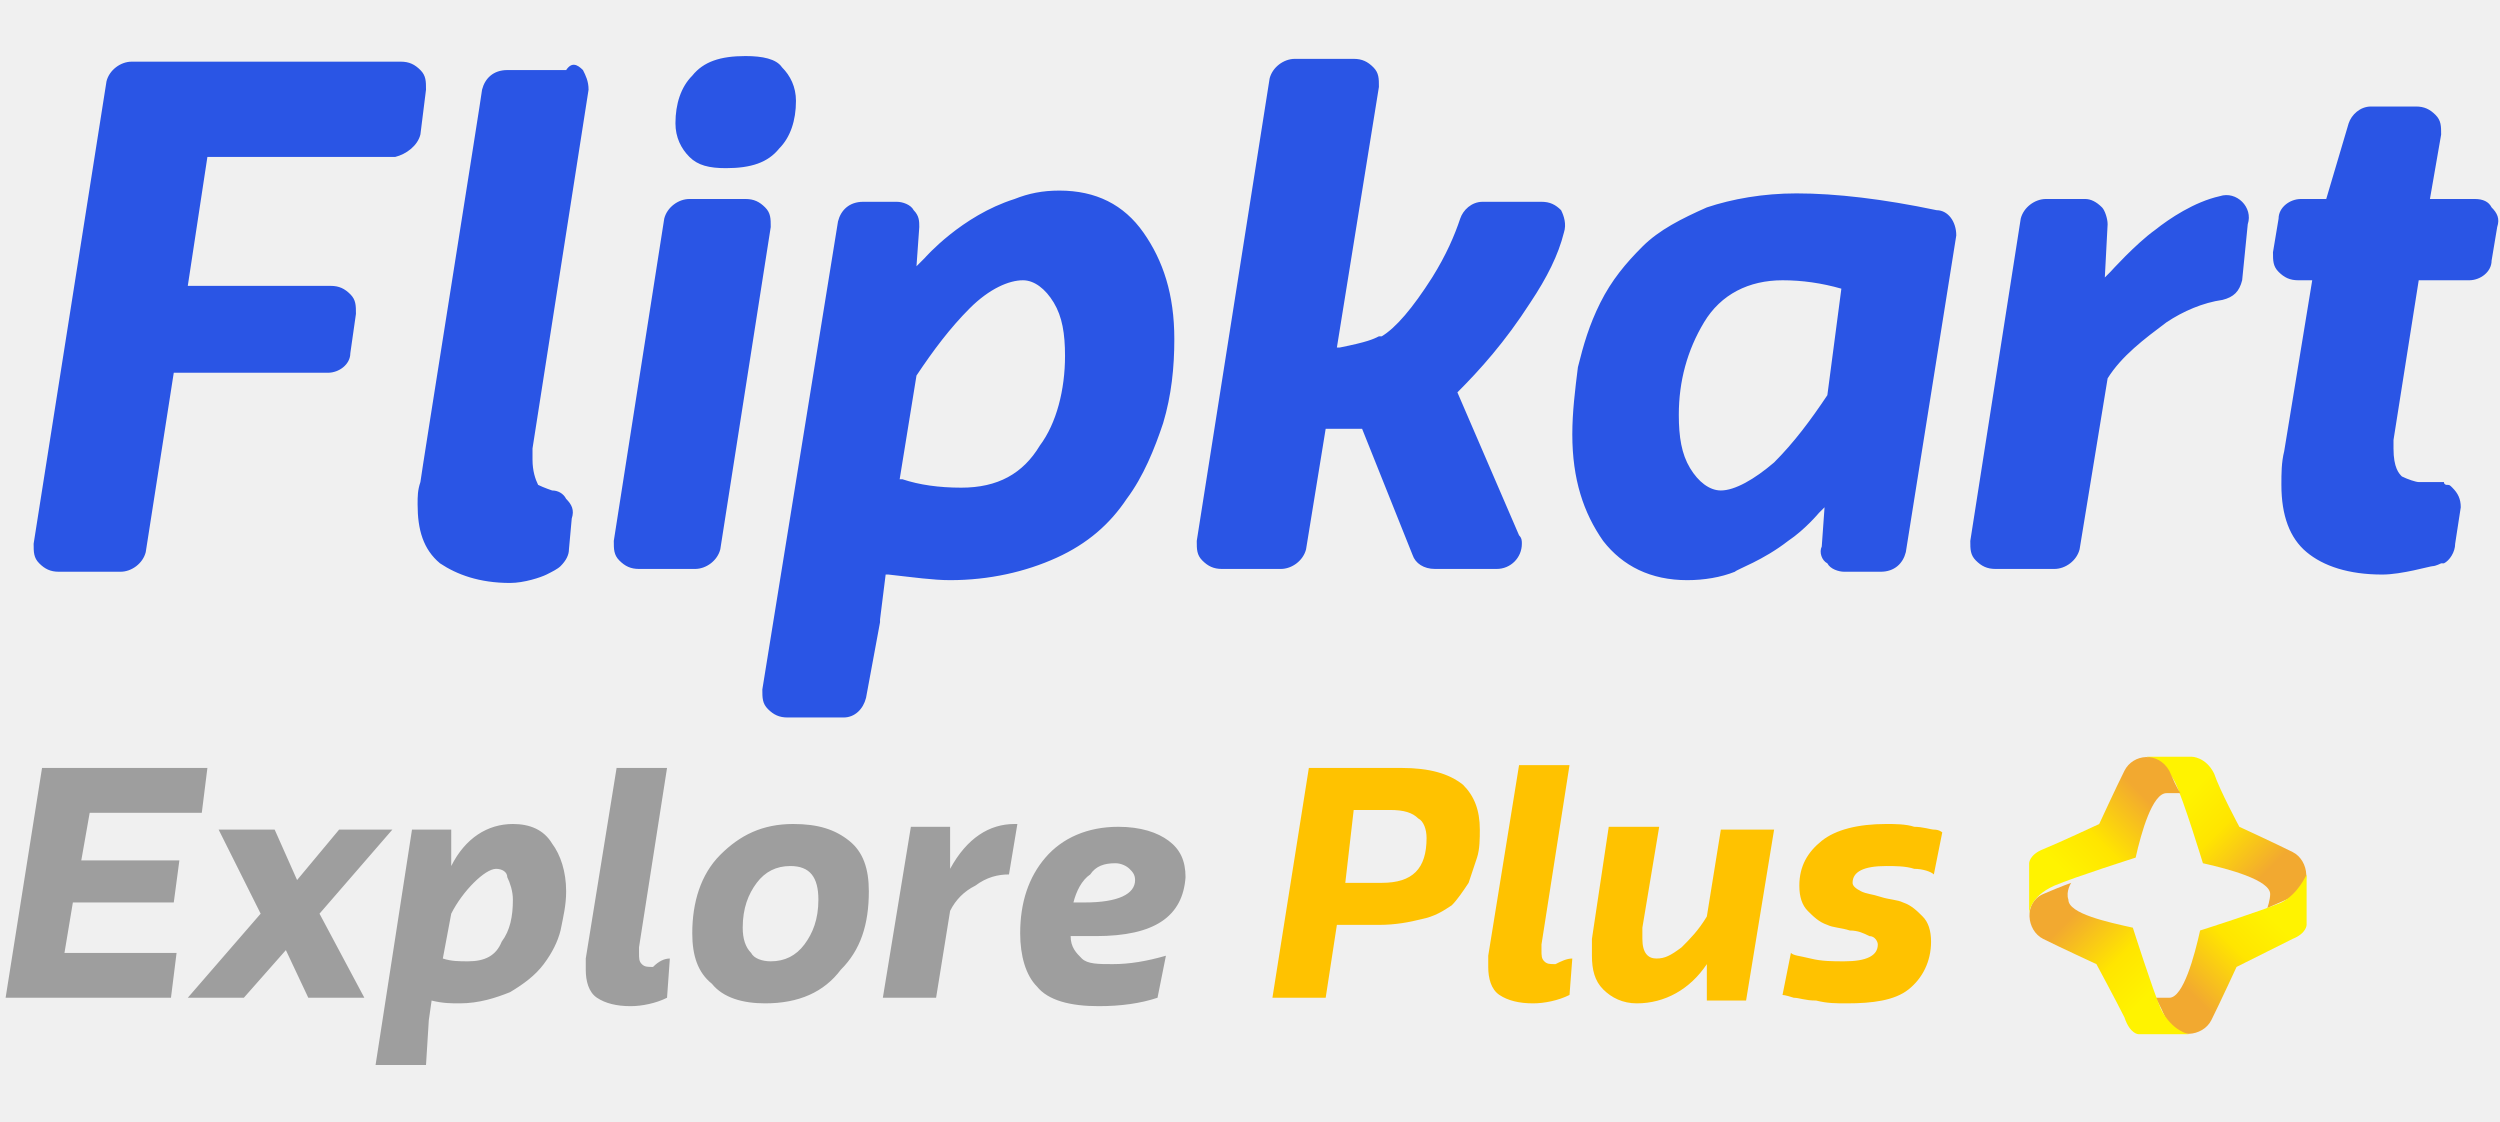
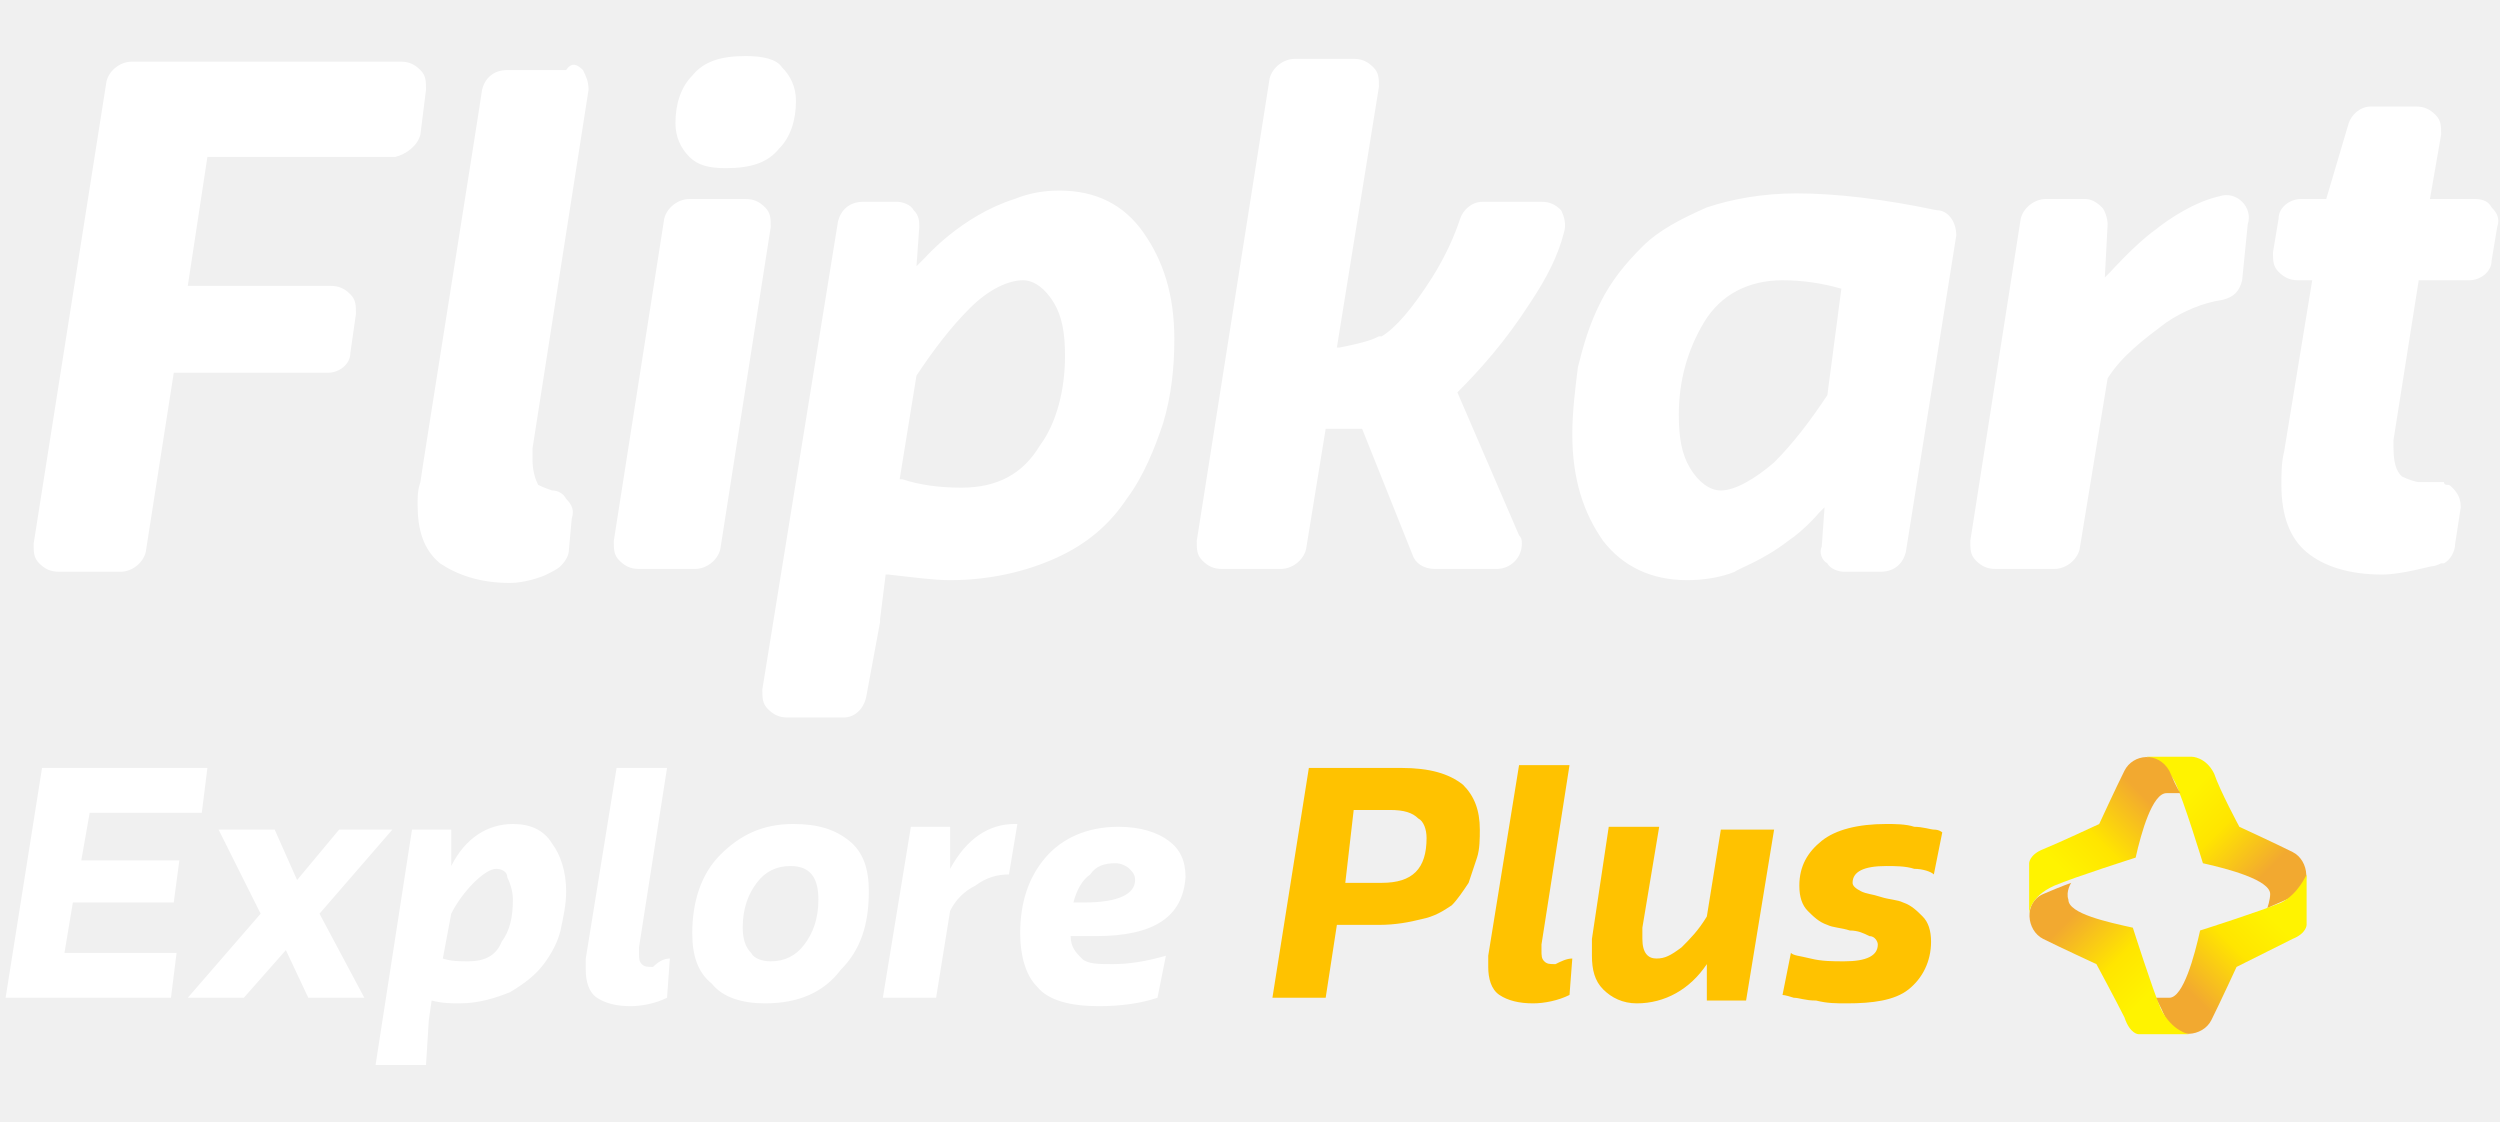
<svg xmlns="http://www.w3.org/2000/svg" version="1.1" id="Layer_1" x="0" y="0" viewBox="0 0 89.2 40" style="enable-background:new 0 0 89.2 40" xml:space="preserve">
-   <style>.st5{fill:#9e9e9e}.st6{fill:#ffc200}</style>
-   <path d="m15 4.8.2-1.6c0-.3 0-.5-.2-.7-.2-.2-.4-.3-.7-.3H4.7c-.4 0-.8.3-.9.7L1.2 19.4c0 .3 0 .5.2.7.2.2.4.3.7.3h2.2c.4 0 .8-.3.9-.7l1-6.4h5.5c.4 0 .8-.3.8-.7l.2-1.4c0-.3 0-.5-.2-.7-.2-.2-.4-.3-.7-.3H6.7l.7-4.6h6.7c.4-.1.8-.4.9-.8zm50.7 5.5c-.7-.2-1.4-.3-2.1-.3-1.2 0-2.2.5-2.8 1.5-.6 1-.9 2.1-.9 3.3 0 .8.1 1.4.4 1.9.3.5.7.8 1.1.8.5 0 1.2-.4 1.9-1 .7-.7 1.3-1.5 1.9-2.4l.5-3.8zm4.1-1.9L68 19.7c-.1.4-.4.7-.9.7h-1.3c-.2 0-.5-.1-.6-.3-.2-.1-.3-.4-.2-.6l.1-1.4-.2.2s-.5.6-1.1 1c-.9.7-1.8 1-1.9 1.1-.5.2-1.1.3-1.7.3-1.3 0-2.3-.5-3-1.4-.7-1-1.1-2.2-1.1-3.8 0-.8.1-1.6.2-2.4.2-.8.4-1.5.8-2.3.4-.8.9-1.4 1.5-2 .6-.6 1.4-1 2.3-1.4.9-.3 2-.5 3.2-.5 1.4 0 3.1.2 5 .6.4 0 .7.4.7.9zM79.2 7c-.9.2-1.8.8-2.3 1.2-.7.5-1.6 1.5-1.6 1.5l-.2.2.1-1.9c0-.2-.1-.5-.2-.6-.2-.2-.4-.3-.6-.3H73c-.4 0-.8.3-.9.7l-1.8 11.5c0 .3 0 .5.2.7.2.2.4.3.7.3h2.1c.4 0 .8-.3.9-.7l1-6.1c.5-.8 1.3-1.4 2.1-2 .6-.4 1.3-.7 2-.8.4-.1.6-.3.7-.7l.2-2c.1-.3 0-.6-.2-.8-.2-.2-.5-.3-.8-.2zM38 12.7c0-.8-.1-1.4-.4-1.9-.3-.5-.7-.8-1.1-.8-.5 0-1.2.3-1.9 1s-1.3 1.5-1.9 2.4l-.6 3.7h.1c.6.2 1.3.3 2.1.3 1.3 0 2.2-.5 2.8-1.5.6-.8.9-2 .9-3.2zm2.8-4.4c.7 1 1.1 2.2 1.1 3.8 0 1-.1 2-.4 3-.3.9-.7 1.9-1.3 2.7-.6.9-1.4 1.6-2.5 2.1s-2.4.8-3.8.8c-.6 0-1.3-.1-2.2-.2h-.1l-.2 1.6v.1l-.5 2.7c-.1.4-.4.7-.8.7h-2c-.3 0-.5-.1-.7-.3-.2-.2-.2-.4-.2-.7l2.7-16.7c.1-.4.4-.7.9-.7H32c.2 0 .5.1.6.3.2.2.2.4.2.6l-.1 1.4.3-.3s1.3-1.5 3.2-2.1c.5-.2 1-.3 1.6-.3 1.3 0 2.3.5 3 1.5zm47.5-1.2h-1.6l.4-2.3c0-.3 0-.5-.2-.7-.2-.2-.4-.3-.7-.3h-1.6c-.4 0-.7.3-.8.6L83 7.1h-.9c-.4 0-.8.3-.8.7L81.1 9c0 .3 0 .5.2.7.2.2.4.3.7.3h.5l-1 6.1c-.1.4-.1.8-.1 1.2 0 1.1.3 1.9.9 2.4.6.5 1.5.8 2.7.8.7 0 1.7-.3 1.8-.3.1 0 .3-.1.3-.1h.1c.2-.1.4-.4.4-.7l.2-1.3c0-.3-.1-.5-.3-.7-.1-.1-.1-.1-.2-.1 0 0-.1 0-.1-.1H86.3c-.1 0-.4-.1-.6-.2-.1-.1-.3-.3-.3-1v-.3l.9-5.7h1.8c.4 0 .8-.3.8-.7l.2-1.2c.1-.3 0-.5-.2-.7-.1-.2-.3-.3-.6-.3zm-32.6.4c-.2-.2-.4-.3-.7-.3h-2.1c-.4 0-.7.3-.8.6-.2.6-.5 1.3-1 2.1-.7 1.1-1.3 1.8-1.8 2.1h-.1c-.2.1-.4.2-1.4.4h-.1l1.5-9.3c0-.3 0-.5-.2-.7-.2-.2-.4-.3-.7-.3h-2.1c-.4 0-.8.3-.9.7l-2.6 16.5c0 .3 0 .5.2.7.2.2.4.3.7.3h2.1c.4 0 .8-.3.9-.7l.7-4.3h1.3l1.8 4.5c.1.3.4.5.8.5h2.2c.5 0 .9-.4.9-.9 0-.1 0-.2-.1-.3L52 14c.8-.8 1.7-1.8 2.6-3.2.6-.9 1-1.7 1.2-2.5.1-.3 0-.6-.1-.8zM25.9 6c.9 0 1.5-.2 1.9-.7.4-.4.6-1 .6-1.7 0-.5-.2-.9-.5-1.2-.2-.3-.7-.4-1.3-.4-.9 0-1.5.2-1.9.7-.4.4-.6 1-.6 1.7 0 .5.2.9.5 1.2.3.3.7.4 1.3.4zm.7 1.1h-2c-.4 0-.8.3-.9.7l-1.8 11.5c0 .3 0 .5.2.7.2.2.4.3.7.3h2c.4 0 .8-.3.9-.7l1.8-11.5c0-.3 0-.5-.2-.7-.2-.2-.4-.3-.7-.3zm-5.8-4.6c.1.2.2.4.2.7L19 16v.4c0 .4.1.7.2.9.2.1.5.2.5.2.2 0 .4.1.5.3.2.2.3.4.2.7l-.1 1.1c0 .2-.1.4-.3.6-.1.1-.3.2-.5.3-.2.1-.8.3-1.3.3-1.1 0-1.9-.3-2.5-.7-.6-.5-.8-1.2-.8-2.1 0-.3 0-.5.1-.8 0-.1 2.2-13.9 2.2-14 .1-.4.4-.7.9-.7h2.1c.2-.3.4-.2.6 0z" style="fill:#2a55e5" />
+   <style>.st5{fill:#fff}.st6{fill:#ffc200}</style>
+   <path d="m15 4.8.2-1.6c0-.3 0-.5-.2-.7-.2-.2-.4-.3-.7-.3H4.7c-.4 0-.8.3-.9.7L1.2 19.4c0 .3 0 .5.2.7.2.2.4.3.7.3h2.2c.4 0 .8-.3.9-.7l1-6.4h5.5c.4 0 .8-.3.8-.7l.2-1.4c0-.3 0-.5-.2-.7-.2-.2-.4-.3-.7-.3H6.7l.7-4.6h6.7c.4-.1.8-.4.9-.8zm50.7 5.5c-.7-.2-1.4-.3-2.1-.3-1.2 0-2.2.5-2.8 1.5-.6 1-.9 2.1-.9 3.3 0 .8.1 1.4.4 1.9.3.5.7.8 1.1.8.5 0 1.2-.4 1.9-1 .7-.7 1.3-1.5 1.9-2.4l.5-3.8zm4.1-1.9L68 19.7c-.1.4-.4.7-.9.7h-1.3c-.2 0-.5-.1-.6-.3-.2-.1-.3-.4-.2-.6l.1-1.4-.2.2s-.5.6-1.1 1c-.9.7-1.8 1-1.9 1.1-.5.2-1.1.3-1.7.3-1.3 0-2.3-.5-3-1.4-.7-1-1.1-2.2-1.1-3.8 0-.8.1-1.6.2-2.4.2-.8.4-1.5.8-2.3.4-.8.9-1.4 1.5-2 .6-.6 1.4-1 2.3-1.4.9-.3 2-.5 3.2-.5 1.4 0 3.1.2 5 .6.4 0 .7.4.7.9zM79.2 7c-.9.2-1.8.8-2.3 1.2-.7.5-1.6 1.5-1.6 1.5l-.2.2.1-1.9c0-.2-.1-.5-.2-.6-.2-.2-.4-.3-.6-.3H73c-.4 0-.8.3-.9.7l-1.8 11.5c0 .3 0 .5.2.7.2.2.4.3.7.3h2.1c.4 0 .8-.3.9-.7l1-6.1c.5-.8 1.3-1.4 2.1-2 .6-.4 1.3-.7 2-.8.4-.1.6-.3.7-.7l.2-2c.1-.3 0-.6-.2-.8-.2-.2-.5-.3-.8-.2zM38 12.7c0-.8-.1-1.4-.4-1.9-.3-.5-.7-.8-1.1-.8-.5 0-1.2.3-1.9 1s-1.3 1.5-1.9 2.4l-.6 3.7h.1c.6.2 1.3.3 2.1.3 1.3 0 2.2-.5 2.8-1.5.6-.8.9-2 .9-3.2zm2.8-4.4c.7 1 1.1 2.2 1.1 3.8 0 1-.1 2-.4 3-.3.9-.7 1.9-1.3 2.7-.6.9-1.4 1.6-2.5 2.1s-2.4.8-3.8.8c-.6 0-1.3-.1-2.2-.2h-.1l-.2 1.6v.1l-.5 2.7c-.1.4-.4.7-.8.7h-2c-.3 0-.5-.1-.7-.3-.2-.2-.2-.4-.2-.7l2.7-16.7c.1-.4.4-.7.9-.7H32c.2 0 .5.1.6.3.2.2.2.4.2.6l-.1 1.4.3-.3s1.3-1.5 3.2-2.1c.5-.2 1-.3 1.6-.3 1.3 0 2.3.5 3 1.5zm47.5-1.2h-1.6l.4-2.3c0-.3 0-.5-.2-.7-.2-.2-.4-.3-.7-.3h-1.6c-.4 0-.7.3-.8.6L83 7.1h-.9c-.4 0-.8.3-.8.7L81.1 9c0 .3 0 .5.2.7.2.2.4.3.7.3h.5l-1 6.1c-.1.4-.1.8-.1 1.2 0 1.1.3 1.9.9 2.4.6.5 1.5.8 2.7.8.7 0 1.7-.3 1.8-.3.1 0 .3-.1.3-.1h.1c.2-.1.4-.4.4-.7l.2-1.3c0-.3-.1-.5-.3-.7-.1-.1-.1-.1-.2-.1 0 0-.1 0-.1-.1H86.3c-.1 0-.4-.1-.6-.2-.1-.1-.3-.3-.3-1v-.3l.9-5.7h1.8c.4 0 .8-.3.8-.7l.2-1.2c.1-.3 0-.5-.2-.7-.1-.2-.3-.3-.6-.3zm-32.6.4c-.2-.2-.4-.3-.7-.3h-2.1c-.4 0-.7.3-.8.6-.2.6-.5 1.3-1 2.1-.7 1.1-1.3 1.8-1.8 2.1h-.1c-.2.1-.4.2-1.4.4h-.1l1.5-9.3c0-.3 0-.5-.2-.7-.2-.2-.4-.3-.7-.3h-2.1c-.4 0-.8.3-.9.7l-2.6 16.5c0 .3 0 .5.2.7.2.2.4.3.7.3h2.1c.4 0 .8-.3.9-.7l.7-4.3h1.3l1.8 4.5c.1.3.4.5.8.5h2.2c.5 0 .9-.4.9-.9 0-.1 0-.2-.1-.3L52 14c.8-.8 1.7-1.8 2.6-3.2.6-.9 1-1.7 1.2-2.5.1-.3 0-.6-.1-.8zM25.9 6c.9 0 1.5-.2 1.9-.7.4-.4.6-1 .6-1.7 0-.5-.2-.9-.5-1.2-.2-.3-.7-.4-1.3-.4-.9 0-1.5.2-1.9.7-.4.4-.6 1-.6 1.7 0 .5.2.9.5 1.2.3.3.7.4 1.3.4zm.7 1.1h-2c-.4 0-.8.3-.9.7l-1.8 11.5c0 .3 0 .5.2.7.2.2.4.3.7.3h2c.4 0 .8-.3.9-.7l1.8-11.5c0-.3 0-.5-.2-.7-.2-.2-.4-.3-.7-.3zm-5.8-4.6c.1.2.2.4.2.7L19 16v.4c0 .4.1.7.2.9.2.1.5.2.5.2.2 0 .4.1.5.3.2.2.3.4.2.7l-.1 1.1c0 .2-.1.4-.3.6-.1.1-.3.2-.5.3-.2.1-.8.3-1.3.3-1.1 0-1.9-.3-2.5-.7-.6-.5-.8-1.2-.8-2.1 0-.3 0-.5.1-.8 0-.1 2.2-13.9 2.2-14 .1-.4.4-.7.9-.7h2.1c.2-.3.4-.2.6 0z" style="fill:#fff" />
  <linearGradient id="SVGID_1_" gradientUnits="userSpaceOnUse" x1="76.654" y1="15.026" x2="81.8" y2="9.898" gradientTransform="matrix(1 0 0 -1 0 42)">
    <stop offset=".041" style="stop-color:#fff300" />
    <stop offset=".273" style="stop-color:#fff300" />
    <stop offset=".502" style="stop-color:#ffe500" />
    <stop offset=".813" style="stop-color:#f2a930" />
  </linearGradient>
  <path d="M79.9 29.5s1.3.6 1.9.9c.6.3.7 1.3 0 1.6-.7.3-.9.4-.9.4s.1-.3.1-.5c0-.5-1.5-.9-2.4-1.1 0 0-.7-2.3-1-2.9-.3-.6-1-.9-1-.9h1.6s.5 0 .8.6c.2.6.9 1.9.9 1.9z" style="fill:url(#SVGID_1_)" />
  <linearGradient id="SVGID_00000058560113376755938730000002088833503967942575_" gradientUnits="userSpaceOnUse" x1="77.197" y1="5.612" x2="82.352" y2="10.748" gradientTransform="matrix(1 0 0 -1 0 42)">
    <stop offset=".187" style="stop-color:#f2a930" />
    <stop offset=".498" style="stop-color:#ffe500" />
    <stop offset=".727" style="stop-color:#fff300" />
    <stop offset=".959" style="stop-color:#fff300" />
  </linearGradient>
  <path style="fill:url(#SVGID_00000058560113376755938730000002088833503967942575_)" d="M79.8 34.5s-.6 1.3-.9 1.9c-.3.6-1.3.7-1.6 0-.3-.7-.4-.8-.4-.8h.5c.5 0 .9-1.5 1.1-2.4 0 0 2.2-.7 2.9-1 .6-.3.9-1 .9-1V33s0 .3-.5.5l-2 1z" />
  <linearGradient id="SVGID_00000159442444792759255520000008568438789942719368_" gradientUnits="userSpaceOnUse" x1="72.89" y1="10.197" x2="78.027" y2="5.079" gradientTransform="matrix(1 0 0 -1 0 42)">
    <stop offset=".187" style="stop-color:#f2a930" />
    <stop offset=".498" style="stop-color:#ffe500" />
    <stop offset=".727" style="stop-color:#fff300" />
    <stop offset=".959" style="stop-color:#fff300" />
  </linearGradient>
  <path style="fill:url(#SVGID_00000159442444792759255520000008568438789942719368_)" d="M74.8 34.4s-1.3-.6-1.9-.9c-.6-.3-.7-1.3 0-1.6.7-.3 1-.4 1-.4s-.2.3-.1.6c0 .5 1.4.8 2.3 1 0 0 .7 2.2 1 2.9.4.8 1 .9 1 .9h-1.8s-.3 0-.5-.6c-.3-.6-1-1.9-1-1.9z" />
  <linearGradient id="SVGID_00000058566933192398292810000002230284574173676976_" gradientUnits="userSpaceOnUse" x1="72.37" y1="9.369" x2="77.513" y2="14.493" gradientTransform="matrix(1 0 0 -1 0 42)">
    <stop offset=".041" style="stop-color:#fff300" />
    <stop offset=".273" style="stop-color:#fff300" />
    <stop offset=".502" style="stop-color:#ffe500" />
    <stop offset=".813" style="stop-color:#f2a930" />
  </linearGradient>
  <path style="fill:url(#SVGID_00000058566933192398292810000002230284574173676976_)" d="M74.9 29.4s.6-1.3.9-1.9c.3-.6 1.2-.7 1.6 0 .3.7.4.8.4.8h-.5c-.5 0-.9 1.4-1.1 2.3 0 0-2.2.7-2.9 1-.9.4-.9 1-.9 1v-1.8s0-.3.5-.5 2-.9 2-.9z" />
  <path class="st5" d="M6.1 35.6H.2l1.3-8.2h5.9L7.2 29h-4l-.3 1.7h3.5l-.2 1.5H2.6L2.3 34h4l-.2 1.6zM13 35.6h-2l-.8-1.7-1.5 1.7h-2l2.6-3-1.5-3h2l.8 1.8 1.5-1.8H14l-2.6 3 1.6 3zM18.3 29.4c.6 0 1.1.2 1.4.7.3.4.5 1 .5 1.7 0 .5-.1.9-.2 1.4-.1.4-.3.8-.6 1.2-.3.4-.7.7-1.2 1-.5.2-1.1.4-1.8.4-.3 0-.6 0-1-.1l-.1.7-.1 1.6h-1.8l1.3-8.4h1.4v1.3c.5-1 1.3-1.5 2.2-1.5zm-.6 1.6c-.2 0-.5.2-.8.5-.3.3-.6.7-.8 1.1l-.3 1.6c.3.1.6.1.9.1.6 0 1-.2 1.2-.7.3-.4.4-.9.4-1.5 0-.3-.1-.6-.2-.8 0-.2-.2-.3-.4-.3zM23.9 34.2l-.1 1.4c-.4.2-.9.3-1.3.3-.5 0-.9-.1-1.2-.3-.3-.2-.4-.6-.4-1v-.4l1.1-6.8h1.8l-1 6.4v.2c0 .2 0 .3.1.4.1.1.2.1.4.1.2-.2.4-.3.6-.3zM27.3 35.8c-.8 0-1.5-.2-1.9-.7-.5-.4-.7-1-.7-1.8 0-1.1.3-2.1 1-2.8.7-.7 1.5-1.1 2.6-1.1.9 0 1.5.2 2 .6.5.4.7 1 .7 1.8 0 1.2-.3 2.1-1 2.8-.6.8-1.5 1.2-2.7 1.2zm.2-1.5c.5 0 .9-.2 1.2-.6.3-.4.5-.9.5-1.6 0-.8-.3-1.2-1-1.2-.5 0-.9.2-1.2.6-.3.4-.5.9-.5 1.6 0 .4.1.7.3.9.1.2.4.3.7.3zM31.5 35.6l1-6.1h1.4V31c.6-1.1 1.4-1.6 2.3-1.6h.1l-.3 1.8c-.4 0-.8.1-1.2.4-.4.2-.7.5-.9.9l-.5 3.1h-1.9zM42.3 31.3c-.1 1.4-1.1 2.1-3.2 2.1h-.9c0 .4.2.6.4.8.2.2.6.2 1.1.2.6 0 1.2-.1 1.9-.3l-.3 1.5c-.6.2-1.3.3-2.1.3-1 0-1.8-.2-2.2-.7-.4-.4-.6-1.1-.6-1.9 0-1.1.3-2 .9-2.7.6-.7 1.5-1.1 2.6-1.1.8 0 1.4.2 1.8.5.4.3.6.7.6 1.3zm-4 .9h.4c1.2 0 1.8-.3 1.8-.8 0-.2-.1-.3-.2-.4-.1-.1-.3-.2-.5-.2-.4 0-.7.1-.9.4-.3.2-.5.6-.6 1z" />
  <path class="st6" d="M47.3 35.6h-1.9l1.3-8.2H50c1 0 1.7.2 2.2.6.4.4.6.9.6 1.6 0 .3 0 .7-.1 1l-.3.9c-.2.3-.4.6-.6.8-.3.2-.6.4-1.1.5-.4.1-.9.2-1.5.2h-1.5l-.4 2.6zm.7-4.1h1.3c1.1 0 1.6-.5 1.6-1.6 0-.3-.1-.6-.3-.7-.2-.2-.5-.3-1-.3h-1.3l-.3 2.6zM56.1 34.2l-.1 1.3c-.4.2-.9.3-1.3.3-.5 0-.9-.1-1.2-.3-.3-.2-.4-.6-.4-1v-.4l1.1-6.8H56l-1 6.4v.2c0 .2 0 .3.1.4.1.1.2.1.4.1.2-.1.4-.2.6-.2zM63.3 29.6l-1 6.1h-1.4v-1.3c-.6.9-1.5 1.4-2.5 1.4-.5 0-.9-.2-1.2-.5-.3-.3-.4-.7-.4-1.2v-.6l.6-4h1.8l-.6 3.6v.4c0 .5.2.7.5.7s.5-.1.9-.4c.3-.3.6-.6.9-1.1l.5-3.1h1.9zM63.6 35.5l.3-1.5c.1.1.3.1.7.2.4.1.8.1 1.2.1.8 0 1.2-.2 1.2-.6 0-.1-.1-.3-.3-.3-.2-.1-.4-.2-.7-.2-.3-.1-.6-.1-.8-.2-.3-.1-.5-.3-.7-.5-.2-.2-.3-.5-.3-.9 0-.7.3-1.2.8-1.6s1.3-.6 2.3-.6c.3 0 .7 0 1 .1.3 0 .6.1.7.1.2 0 .3.1.3.1l-.3 1.5c-.1-.1-.4-.2-.7-.2-.3-.1-.7-.1-1-.1-.8 0-1.2.2-1.2.6 0 .1.1.2.3.3.2.1.4.1.7.2.3.1.6.1.8.2.3.1.5.3.7.5.2.2.3.5.3.9 0 .7-.3 1.3-.8 1.7-.5.4-1.3.5-2.2.5-.4 0-.7 0-1.1-.1-.4 0-.6-.1-.8-.1-.3-.1-.4-.1-.4-.1z" />
</svg>
